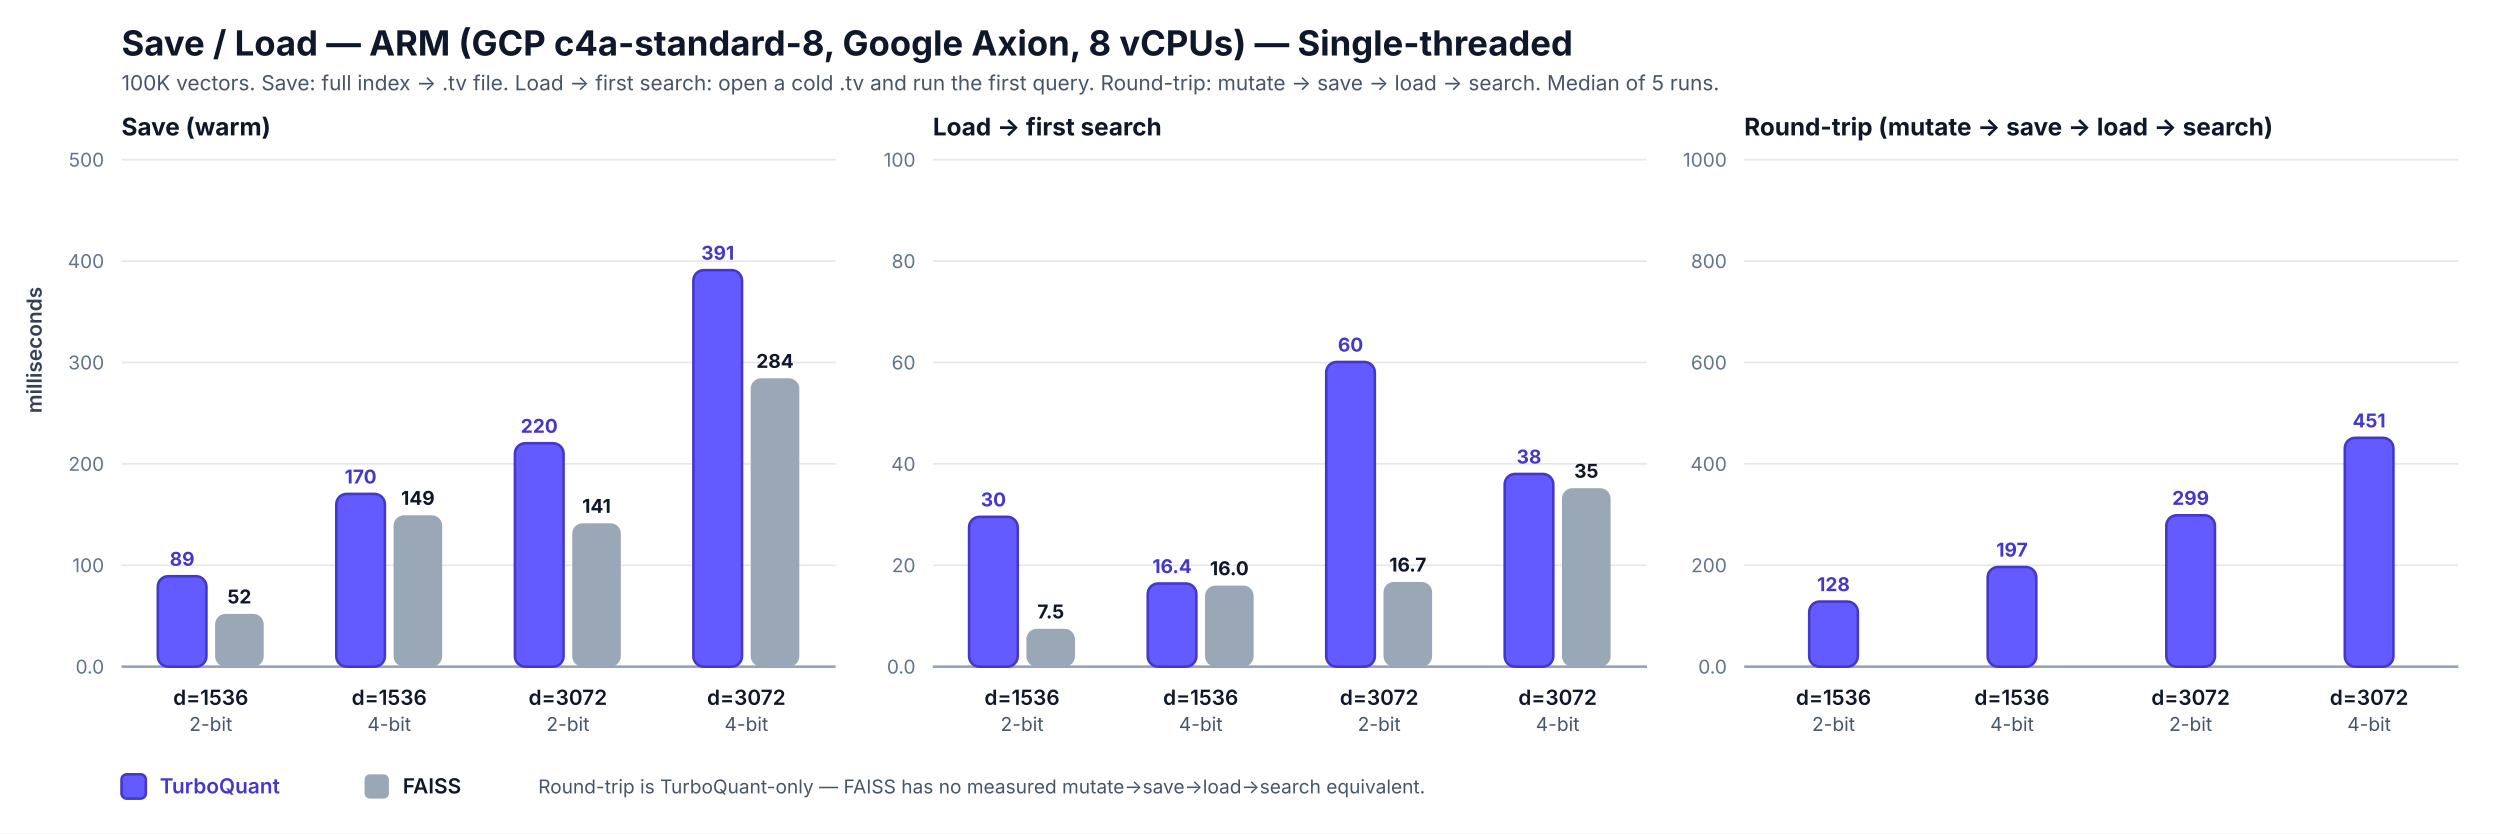
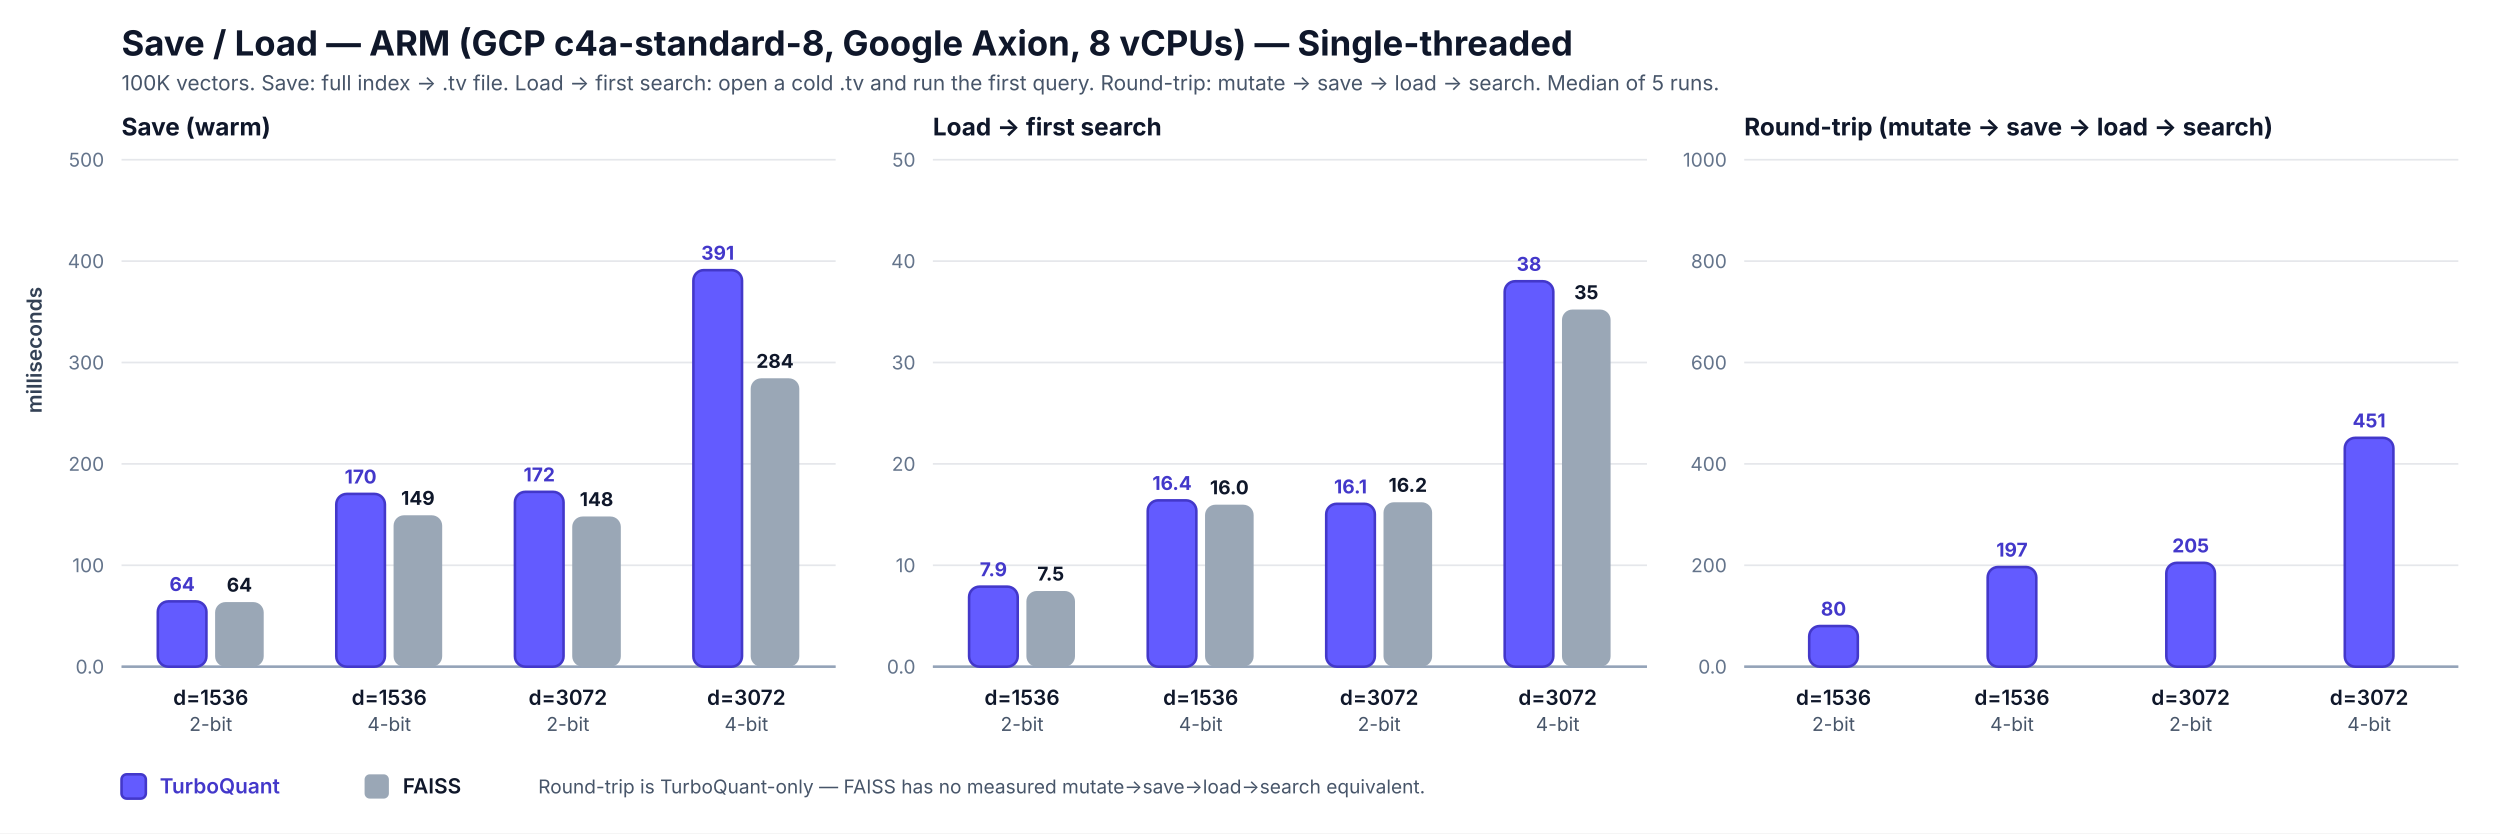
<svg xmlns="http://www.w3.org/2000/svg" width="1440" height="480" viewBox="0 0 1440 480" role="img" aria-label="Persist — ARM (GCP c4a-standard-8, Google Axion, 8 vCPUs) — Single-threaded">
  <style>
  .title { font: 700 20px -apple-system, BlinkMacSystemFont, "Segoe UI", sans-serif; fill: #0f172a; }
  .subtitle { font: 400 12px -apple-system, BlinkMacSystemFont, "Segoe UI", sans-serif; fill: #475569; }
  .panel { font: 700 14px -apple-system, BlinkMacSystemFont, "Segoe UI", sans-serif; fill: #0f172a; }
  .label { font: 600 12px -apple-system, BlinkMacSystemFont, "Segoe UI", sans-serif; fill: #0f172a; }
  .secondary { font: 400 11px -apple-system, BlinkMacSystemFont, "Segoe UI", sans-serif; fill: #475569; }
  .tick { font: 400 11px -apple-system, BlinkMacSystemFont, "Segoe UI", sans-serif; fill: #64748b; }
  .value { font: 700 11px -apple-system, BlinkMacSystemFont, "Segoe UI", sans-serif; fill: #0f172a; }
  .value-accent { font: 700 11px -apple-system, BlinkMacSystemFont, "Segoe UI", sans-serif; fill: #4338ca; }
  .axis { font: 600 12px -apple-system, BlinkMacSystemFont, "Segoe UI", sans-serif; fill: #334155; }
  .legend { font: 600 12px -apple-system, BlinkMacSystemFont, "Segoe UI", sans-serif; fill: #0f172a; }
</style>
  <rect width="100%" height="100%" fill="#ffffff" />
  <text x="70" y="32" class="title">Save / Load — ARM (GCP c4a-standard-8, Google Axion, 8 vCPUs) — Single-threaded</text>
  <text x="70" y="52" class="subtitle">100K vectors. Save: full index → .tv file. Load → first search: open a cold .tv and run the first query. Round-trip: mutate → save → load → search. Median of 5 runs.</text>
  <line x1="70.0" y1="384.0" x2="481.333" y2="384.0" stroke="#e5e7eb" stroke-width="1" />
  <text x="60.0" y="388.0" text-anchor="end" class="tick">0.0</text>
  <line x1="70.0" y1="325.6" x2="481.333" y2="325.6" stroke="#e5e7eb" stroke-width="1" />
  <text x="60.0" y="329.6" text-anchor="end" class="tick">100</text>
  <line x1="70.0" y1="267.2" x2="481.333" y2="267.2" stroke="#e5e7eb" stroke-width="1" />
  <text x="60.0" y="271.2" text-anchor="end" class="tick">200</text>
  <line x1="70.0" y1="208.8" x2="481.333" y2="208.8" stroke="#e5e7eb" stroke-width="1" />
  <text x="60.0" y="212.8" text-anchor="end" class="tick">300</text>
  <line x1="70.0" y1="150.4" x2="481.333" y2="150.4" stroke="#e5e7eb" stroke-width="1" />
  <text x="60.0" y="154.4" text-anchor="end" class="tick">400</text>
  <line x1="70.0" y1="92.0" x2="481.333" y2="92.0" stroke="#e5e7eb" stroke-width="1" />
  <text x="60.0" y="96.0" text-anchor="end" class="tick">500</text>
  <line x1="70.0" y1="384.0" x2="481.333" y2="384.0" stroke="#94a3b8" stroke-width="1.5" />
  <text x="70.0" y="78" class="panel">Save (warm)</text>
-   <rect x="90.9" y="331.9" width="28" height="52.1" rx="6" fill="#635bff" stroke="#4338ca" stroke-width="1.5" />
-   <text x="104.9" y="325.9" text-anchor="middle" class="value-accent">89</text>
-   <rect x="123.9" y="353.6" width="28" height="30.4" rx="6" fill="#9aa7b6" />
-   <text x="137.9" y="347.6" text-anchor="middle" class="value">52</text>
+   <rect x="90.9" y="346.4" width="28" height="37.6" rx="6" fill="#635bff" stroke="#4338ca" stroke-width="1.5" />
+   <text x="104.9" y="340.4" text-anchor="middle" class="value-accent">64</text>
+   <rect x="123.9" y="346.8" width="28" height="37.2" rx="6" fill="#9aa7b6" />
+   <text x="137.9" y="340.8" text-anchor="middle" class="value">64</text>
  <text x="121.4" y="406" text-anchor="middle" class="label">d=1536</text>
  <text x="121.4" y="421" text-anchor="middle" class="secondary">2-bit</text>
  <rect x="193.7" y="284.5" width="28" height="99.5" rx="6" fill="#635bff" stroke="#4338ca" stroke-width="1.5" />
  <text x="207.7" y="278.5" text-anchor="middle" class="value-accent">170</text>
  <rect x="226.7" y="296.8" width="28" height="87.2" rx="6" fill="#9aa7b6" />
  <text x="240.7" y="290.8" text-anchor="middle" class="value">149</text>
  <text x="224.2" y="406" text-anchor="middle" class="label">d=1536</text>
  <text x="224.2" y="421" text-anchor="middle" class="secondary">4-bit</text>
-   <rect x="296.6" y="255.3" width="28" height="128.7" rx="6" fill="#635bff" stroke="#4338ca" stroke-width="1.5" />
-   <text x="310.6" y="249.3" text-anchor="middle" class="value-accent">220</text>
-   <rect x="329.6" y="301.4" width="28" height="82.6" rx="6" fill="#9aa7b6" />
-   <text x="343.6" y="295.4" text-anchor="middle" class="value">141</text>
+   <rect x="296.6" y="283.3" width="28" height="100.7" rx="6" fill="#635bff" stroke="#4338ca" stroke-width="1.5" />
+   <text x="310.6" y="277.3" text-anchor="middle" class="value-accent">172</text>
+   <rect x="329.6" y="297.5" width="28" height="86.5" rx="6" fill="#9aa7b6" />
+   <text x="343.6" y="291.5" text-anchor="middle" class="value">148</text>
  <text x="327.1" y="406" text-anchor="middle" class="label">d=3072</text>
  <text x="327.1" y="421" text-anchor="middle" class="secondary">2-bit</text>
  <rect x="399.4" y="155.6" width="28" height="228.4" rx="6" fill="#635bff" stroke="#4338ca" stroke-width="1.5" />
  <text x="413.4" y="149.6" text-anchor="middle" class="value-accent">391</text>
  <rect x="432.4" y="217.9" width="28" height="166.1" rx="6" fill="#9aa7b6" />
  <text x="446.4" y="211.9" text-anchor="middle" class="value">284</text>
  <text x="429.9" y="406" text-anchor="middle" class="label">d=3072</text>
  <text x="429.9" y="421" text-anchor="middle" class="secondary">4-bit</text>
  <line x1="537.333" y1="384.0" x2="948.667" y2="384.0" stroke="#e5e7eb" stroke-width="1" />
  <text x="527.333" y="388.0" text-anchor="end" class="tick">0.0</text>
  <line x1="537.333" y1="325.6" x2="948.667" y2="325.6" stroke="#e5e7eb" stroke-width="1" />
-   <text x="527.333" y="329.6" text-anchor="end" class="tick">20</text>
+   <text x="527.333" y="329.6" text-anchor="end" class="tick">10</text>
  <line x1="537.333" y1="267.2" x2="948.667" y2="267.2" stroke="#e5e7eb" stroke-width="1" />
-   <text x="527.333" y="271.2" text-anchor="end" class="tick">40</text>
+   <text x="527.333" y="271.2" text-anchor="end" class="tick">20</text>
  <line x1="537.333" y1="208.8" x2="948.667" y2="208.8" stroke="#e5e7eb" stroke-width="1" />
-   <text x="527.333" y="212.8" text-anchor="end" class="tick">60</text>
+   <text x="527.333" y="212.8" text-anchor="end" class="tick">30</text>
  <line x1="537.333" y1="150.4" x2="948.667" y2="150.4" stroke="#e5e7eb" stroke-width="1" />
-   <text x="527.333" y="154.4" text-anchor="end" class="tick">80</text>
+   <text x="527.333" y="154.4" text-anchor="end" class="tick">40</text>
  <line x1="537.333" y1="92.0" x2="948.667" y2="92.0" stroke="#e5e7eb" stroke-width="1" />
-   <text x="527.333" y="96.0" text-anchor="end" class="tick">100</text>
+   <text x="527.333" y="96.0" text-anchor="end" class="tick">50</text>
  <line x1="537.333" y1="384.0" x2="948.667" y2="384.0" stroke="#94a3b8" stroke-width="1.5" />
  <text x="537.333" y="78" class="panel">Load → first search</text>
-   <rect x="558.2" y="297.7" width="28" height="86.3" rx="6" fill="#635bff" stroke="#4338ca" stroke-width="1.5" />
-   <text x="572.2" y="291.7" text-anchor="middle" class="value-accent">30</text>
-   <rect x="591.2" y="362.2" width="28" height="21.8" rx="6" fill="#9aa7b6" />
-   <text x="605.2" y="356.2" text-anchor="middle" class="value">7.5</text>
+   <rect x="558.2" y="337.9" width="28" height="46.1" rx="6" fill="#635bff" stroke="#4338ca" stroke-width="1.5" />
+   <text x="572.2" y="331.9" text-anchor="middle" class="value-accent">7.9</text>
+   <rect x="591.2" y="340.4" width="28" height="43.6" rx="6" fill="#9aa7b6" />
+   <text x="605.2" y="334.4" text-anchor="middle" class="value">7.5</text>
  <text x="588.7" y="406" text-anchor="middle" class="label">d=1536</text>
  <text x="588.7" y="421" text-anchor="middle" class="secondary">2-bit</text>
-   <rect x="661.1" y="336.1" width="28" height="47.9" rx="6" fill="#635bff" stroke="#4338ca" stroke-width="1.5" />
-   <text x="675.1" y="330.1" text-anchor="middle" class="value-accent">16.4</text>
-   <rect x="694.1" y="337.3" width="28" height="46.7" rx="6" fill="#9aa7b6" />
-   <text x="708.1" y="331.3" text-anchor="middle" class="value">16.0</text>
+   <rect x="661.1" y="288.2" width="28" height="95.8" rx="6" fill="#635bff" stroke="#4338ca" stroke-width="1.5" />
+   <text x="675.1" y="282.2" text-anchor="middle" class="value-accent">16.4</text>
+   <rect x="694.1" y="290.7" width="28" height="93.3" rx="6" fill="#9aa7b6" />
+   <text x="708.1" y="284.7" text-anchor="middle" class="value">16.0</text>
  <text x="691.6" y="406" text-anchor="middle" class="label">d=1536</text>
  <text x="691.6" y="421" text-anchor="middle" class="secondary">4-bit</text>
-   <rect x="763.9" y="208.5" width="28" height="175.5" rx="6" fill="#635bff" stroke="#4338ca" stroke-width="1.5" />
-   <text x="777.9" y="202.5" text-anchor="middle" class="value-accent">60</text>
-   <rect x="796.9" y="335.2" width="28" height="48.8" rx="6" fill="#9aa7b6" />
-   <text x="810.9" y="329.2" text-anchor="middle" class="value">16.7</text>
+   <rect x="763.9" y="290.2" width="28" height="93.8" rx="6" fill="#635bff" stroke="#4338ca" stroke-width="1.5" />
+   <text x="777.9" y="284.2" text-anchor="middle" class="value-accent">16.1</text>
+   <rect x="796.9" y="289.3" width="28" height="94.7" rx="6" fill="#9aa7b6" />
+   <text x="810.9" y="283.3" text-anchor="middle" class="value">16.2</text>
  <text x="794.4" y="406" text-anchor="middle" class="label">d=3072</text>
  <text x="794.4" y="421" text-anchor="middle" class="secondary">2-bit</text>
-   <rect x="866.7" y="273.0" width="28" height="111.0" rx="6" fill="#635bff" stroke="#4338ca" stroke-width="1.5" />
-   <text x="880.7" y="267.0" text-anchor="middle" class="value-accent">38</text>
-   <rect x="899.7" y="281.2" width="28" height="102.8" rx="6" fill="#9aa7b6" />
-   <text x="913.7" y="275.2" text-anchor="middle" class="value">35</text>
+   <rect x="866.7" y="162.0" width="28" height="222.0" rx="6" fill="#635bff" stroke="#4338ca" stroke-width="1.5" />
+   <text x="880.7" y="156.0" text-anchor="middle" class="value-accent">38</text>
+   <rect x="899.7" y="178.3" width="28" height="205.7" rx="6" fill="#9aa7b6" />
+   <text x="913.7" y="172.3" text-anchor="middle" class="value">35</text>
  <text x="897.2" y="406" text-anchor="middle" class="label">d=3072</text>
  <text x="897.2" y="421" text-anchor="middle" class="secondary">4-bit</text>
  <line x1="1004.667" y1="384.0" x2="1416.0" y2="384.0" stroke="#e5e7eb" stroke-width="1" />
  <text x="994.667" y="388.0" text-anchor="end" class="tick">0.0</text>
  <line x1="1004.667" y1="325.6" x2="1416.0" y2="325.6" stroke="#e5e7eb" stroke-width="1" />
  <text x="994.667" y="329.6" text-anchor="end" class="tick">200</text>
  <line x1="1004.667" y1="267.2" x2="1416.0" y2="267.2" stroke="#e5e7eb" stroke-width="1" />
  <text x="994.667" y="271.2" text-anchor="end" class="tick">400</text>
  <line x1="1004.667" y1="208.8" x2="1416.0" y2="208.8" stroke="#e5e7eb" stroke-width="1" />
  <text x="994.667" y="212.8" text-anchor="end" class="tick">600</text>
  <line x1="1004.667" y1="150.4" x2="1416.0" y2="150.4" stroke="#e5e7eb" stroke-width="1" />
  <text x="994.667" y="154.4" text-anchor="end" class="tick">800</text>
  <line x1="1004.667" y1="92.0" x2="1416.0" y2="92.0" stroke="#e5e7eb" stroke-width="1" />
  <text x="994.667" y="96.0" text-anchor="end" class="tick">1000</text>
  <line x1="1004.667" y1="384.0" x2="1416.0" y2="384.0" stroke="#94a3b8" stroke-width="1.5" />
  <text x="1004.667" y="78" class="panel">Round-trip (mutate → save → load → search)</text>
-   <rect x="1042.1" y="346.5" width="28" height="37.5" rx="6" fill="#635bff" stroke="#4338ca" stroke-width="1.5" />
-   <text x="1056.1" y="340.5" text-anchor="middle" class="value-accent">128</text>
+   <rect x="1042.1" y="360.6" width="28" height="23.4" rx="6" fill="#635bff" stroke="#4338ca" stroke-width="1.5" />
+   <text x="1056.1" y="354.6" text-anchor="middle" class="value-accent">80</text>
  <text x="1056.1" y="406" text-anchor="middle" class="label">d=1536</text>
  <text x="1056.1" y="421" text-anchor="middle" class="secondary">2-bit</text>
  <rect x="1144.9" y="326.6" width="28" height="57.4" rx="6" fill="#635bff" stroke="#4338ca" stroke-width="1.5" />
  <text x="1158.9" y="320.6" text-anchor="middle" class="value-accent">197</text>
  <text x="1158.9" y="406" text-anchor="middle" class="label">d=1536</text>
  <text x="1158.9" y="421" text-anchor="middle" class="secondary">4-bit</text>
-   <rect x="1247.8" y="296.8" width="28" height="87.2" rx="6" fill="#635bff" stroke="#4338ca" stroke-width="1.5" />
-   <text x="1261.8" y="290.8" text-anchor="middle" class="value-accent">299</text>
+   <rect x="1247.8" y="324.2" width="28" height="59.8" rx="6" fill="#635bff" stroke="#4338ca" stroke-width="1.5" />
+   <text x="1261.8" y="318.2" text-anchor="middle" class="value-accent">205</text>
  <text x="1261.8" y="406" text-anchor="middle" class="label">d=3072</text>
  <text x="1261.8" y="421" text-anchor="middle" class="secondary">2-bit</text>
  <rect x="1350.6" y="252.2" width="28" height="131.8" rx="6" fill="#635bff" stroke="#4338ca" stroke-width="1.5" />
  <text x="1364.6" y="246.2" text-anchor="middle" class="value-accent">451</text>
  <text x="1364.6" y="406" text-anchor="middle" class="label">d=3072</text>
  <text x="1364.6" y="421" text-anchor="middle" class="secondary">4-bit</text>
  <text x="24" y="238.0" transform="rotate(-90, 24, 238.0)" class="axis">milliseconds</text>
  <rect x="70" y="446" width="14" height="14" rx="3" fill="#635bff" stroke="#4338ca" stroke-width="1.5" />
  <text x="92" y="457" class="legend" style="fill: #4338ca;">TurboQuant</text>
  <rect x="210" y="446" width="14" height="14" rx="3" fill="#9aa7b6" />
  <text x="232" y="457" class="legend">FAISS</text>
  <text x="310" y="457" class="secondary">Round-trip is TurboQuant-only — FAISS has no measured mutate→save→load→search equivalent.</text>
</svg>
